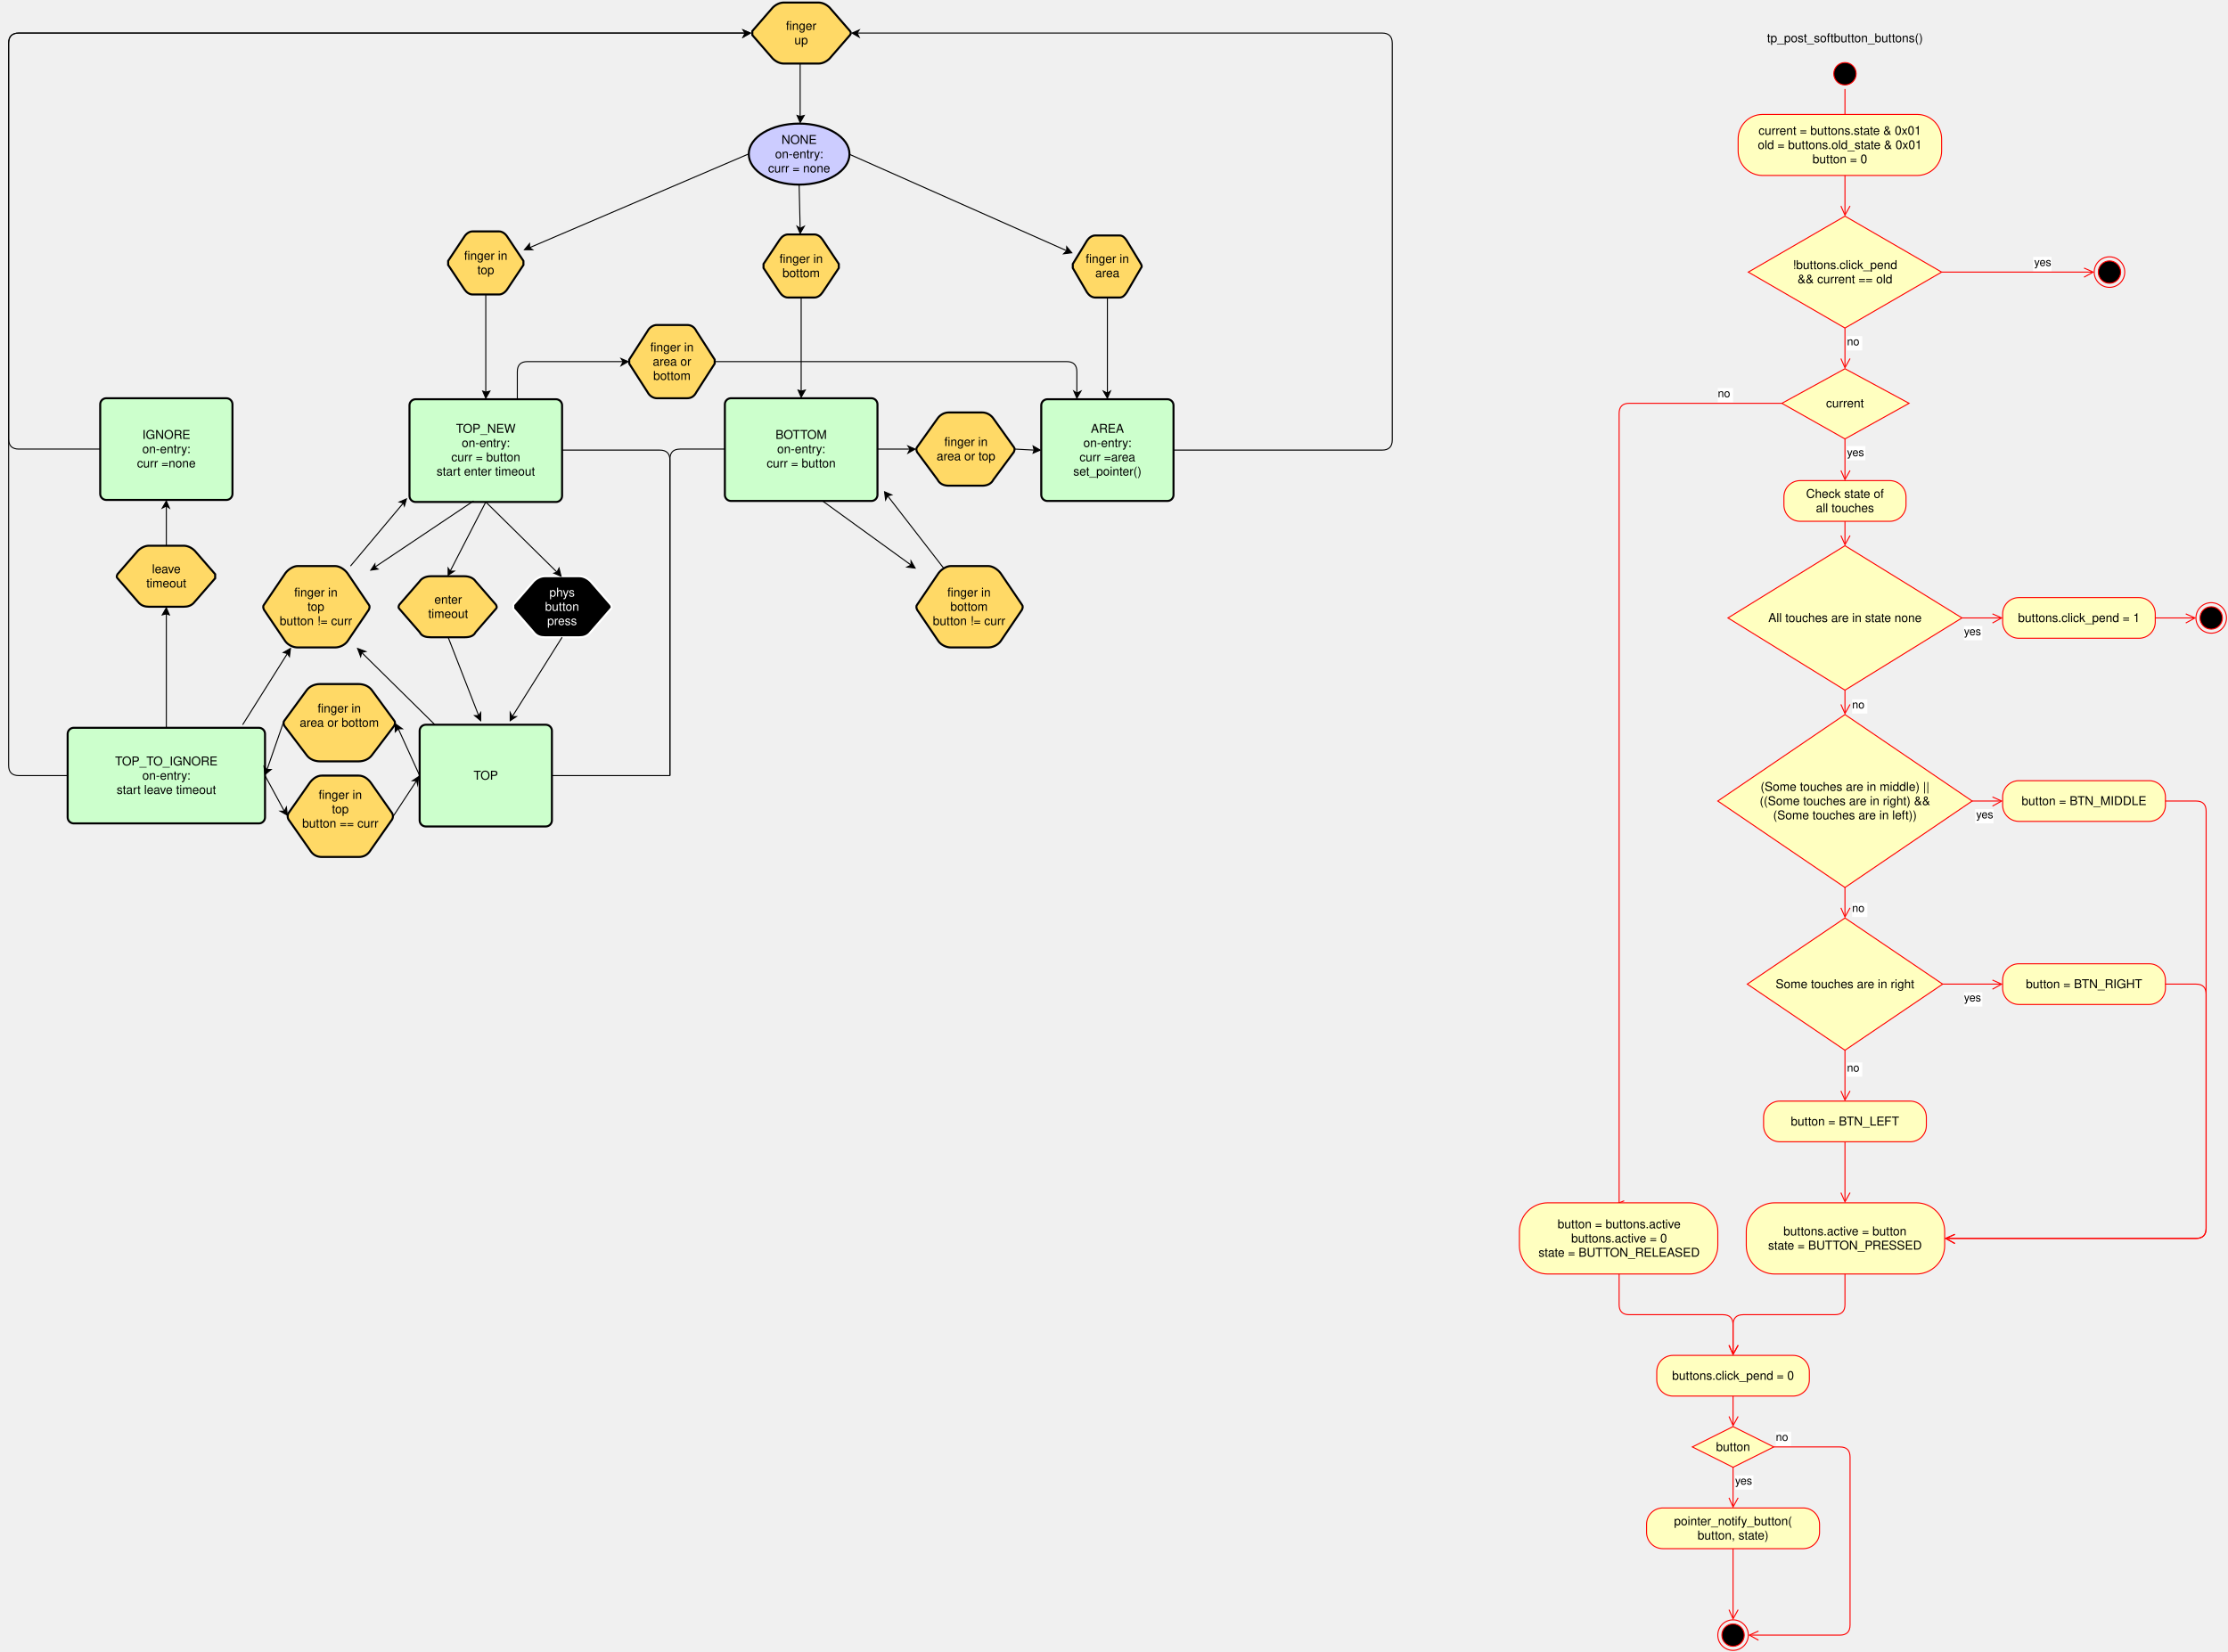
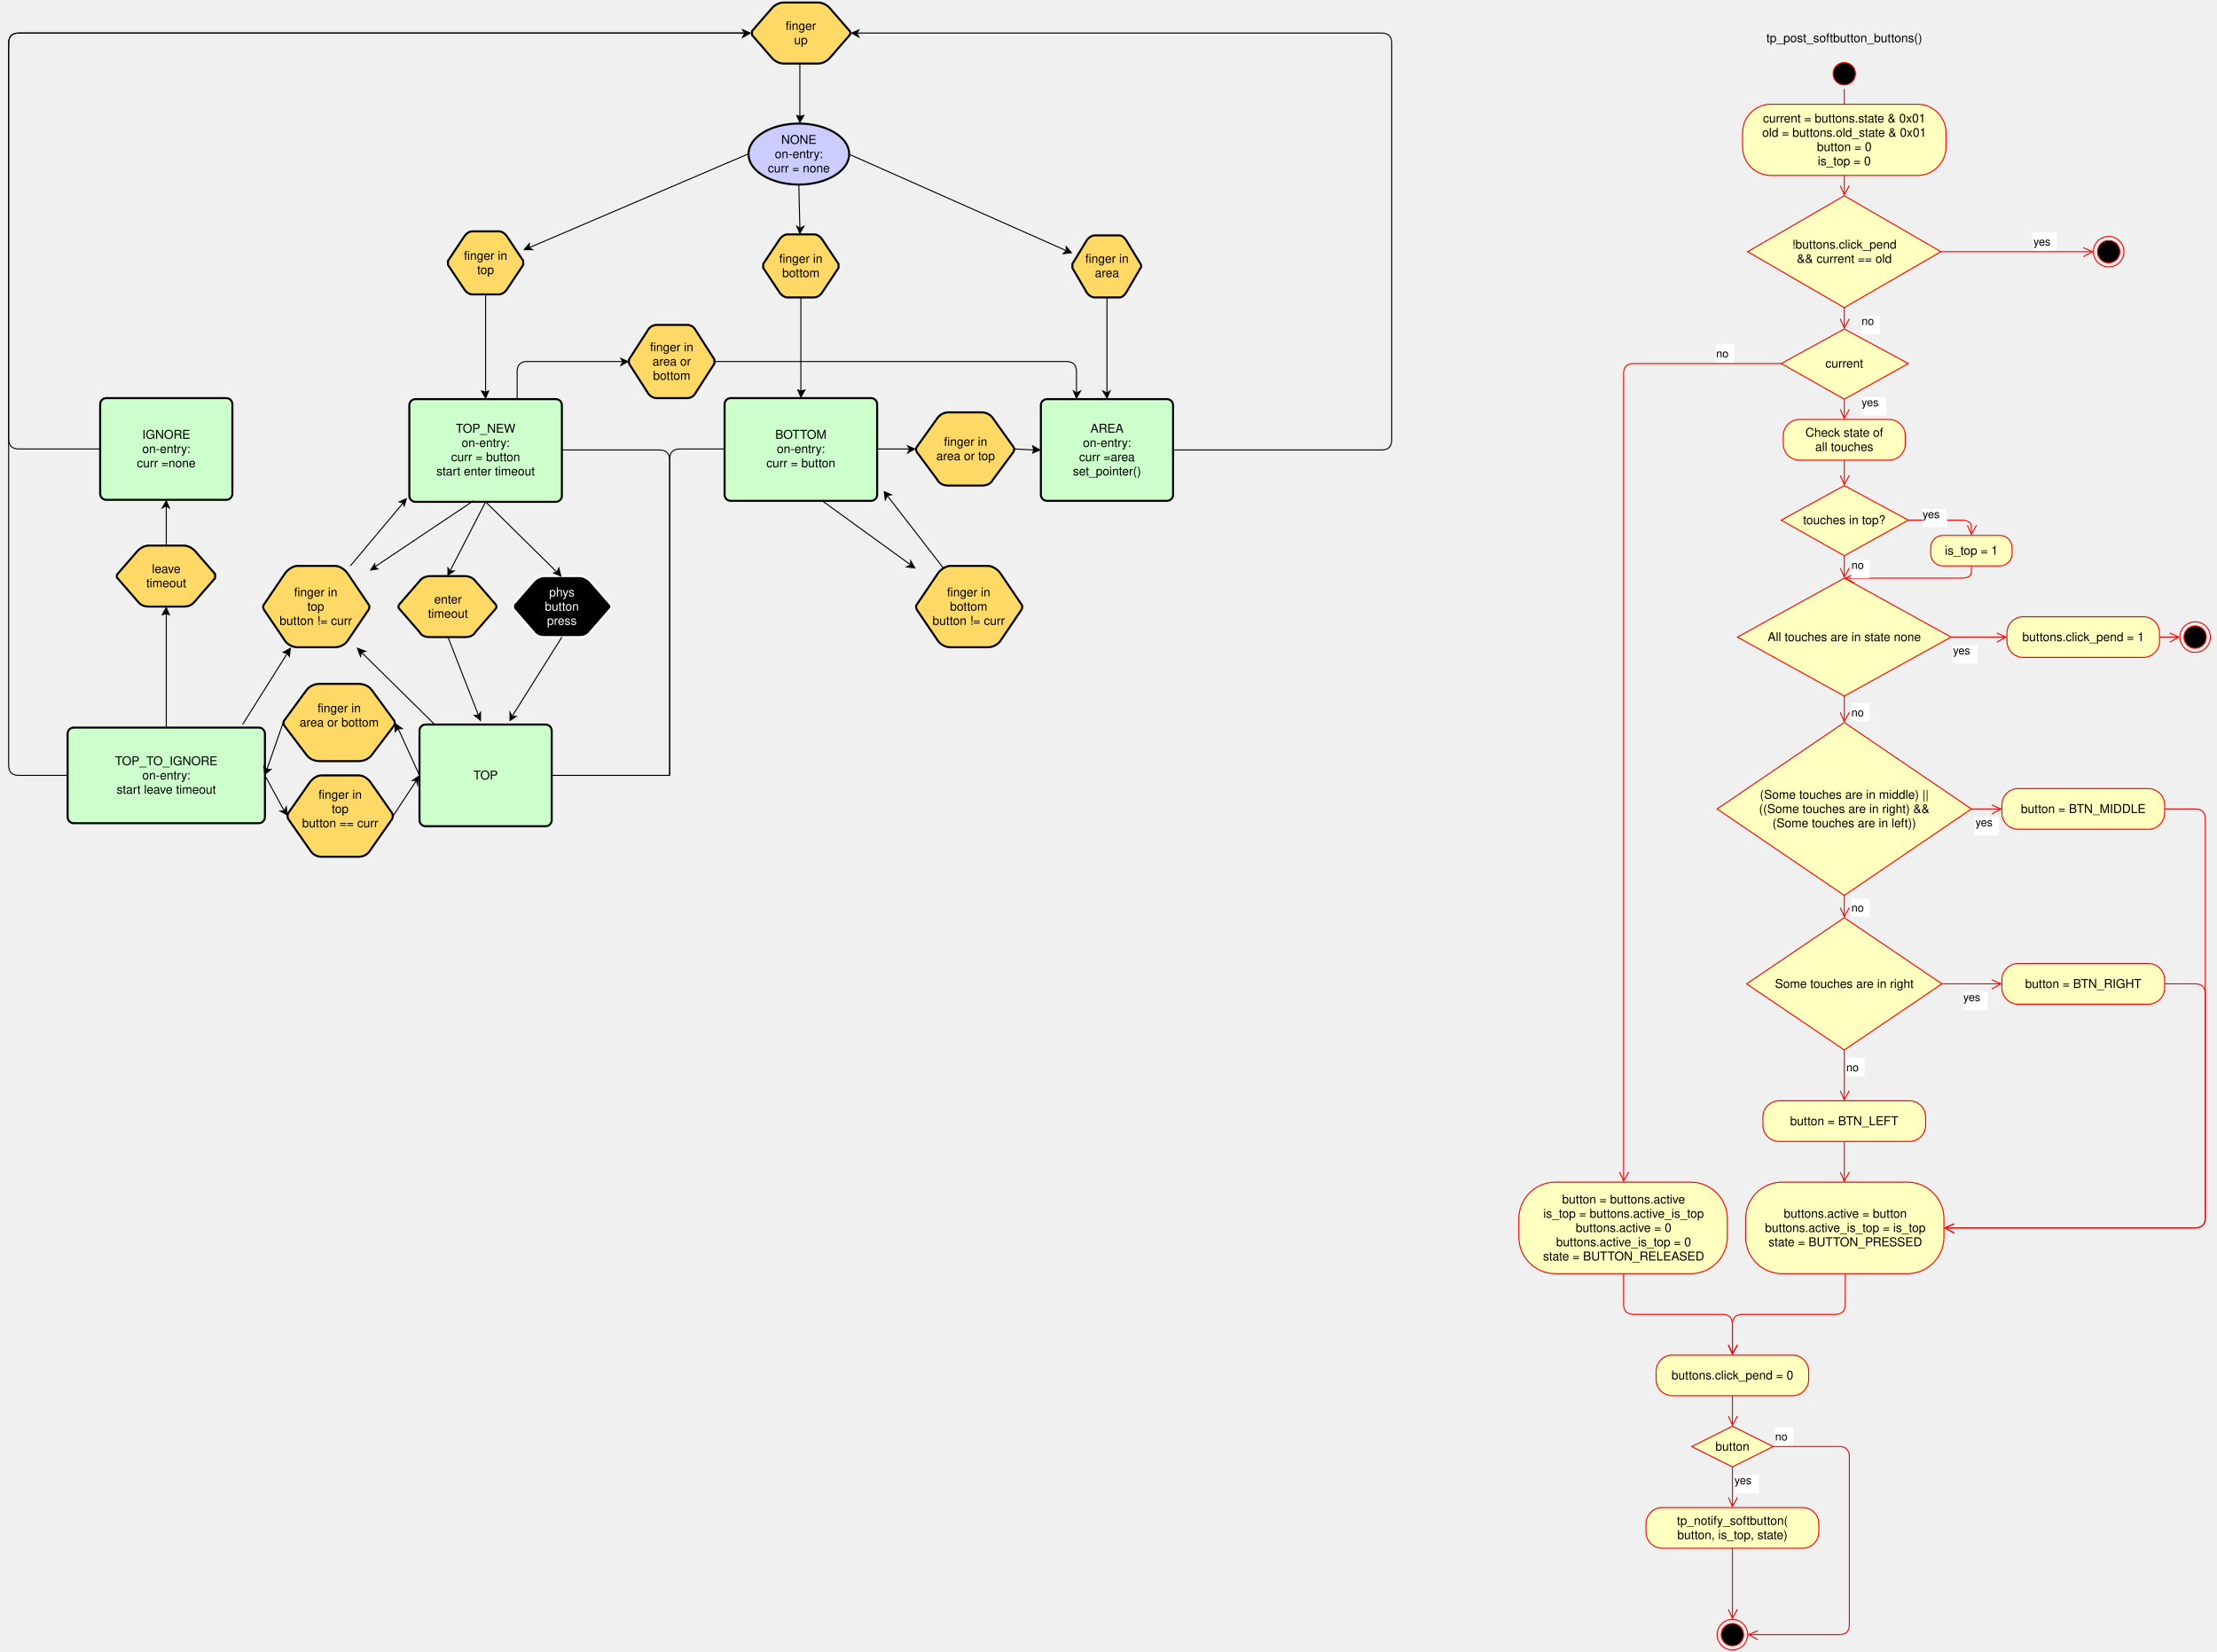
- <svg xmlns="http://www.w3.org/2000/svg" width="2190px" height="1624px" version="1.1">
+ <svg xmlns="http://www.w3.org/2000/svg" width="2180px" height="1624px" version="1.1">
  <defs />
  <g transform="translate(0.5,0.5)">
    <path d="M 862 441 L 894 441" fill="none" stroke="#000000" stroke-miterlimit="10" pointer-events="none" />
    <path d="M 899 441 L 892 445 L 894 441 L 892 438 Z" fill="#000000" stroke="#000000" stroke-miterlimit="10" pointer-events="none" />
    <ellipse cx="785" cy="151" rx="49.5" ry="30" fill="#ccccff" stroke="#000000" stroke-width="2" pointer-events="none" />
    <g fill="#000000" font-family="Helvetica" text-anchor="middle" font-size="12px">
      <text x="785" y="141">NONE</text>
      <text x="785" y="155">on-entry:</text>
      <text x="785" y="169">curr = none</text>
    </g>
    <rect x="712" y="391" width="150" height="101" rx="6" ry="6" fill="#ccffcc" stroke="#000000" stroke-width="2" pointer-events="none" />
    <g fill="#000000" font-family="Helvetica" text-anchor="middle" font-size="12px">
      <text x="787" y="431">BOTTOM</text>
      <text x="787" y="445">on-entry:</text>
      <text x="787" y="459">curr = button</text>
    </g>
    <rect x="1023" y="392" width="130" height="100" rx="6" ry="6" fill="#ccffcc" stroke="#000000" stroke-width="2" pointer-events="none" />
    <g fill="#000000" font-family="Helvetica" text-anchor="middle" font-size="12px">
      <text x="1088" y="425">AREA</text>
      <text x="1088" y="439">on-entry:</text>
      <text x="1088" y="453">curr =area</text>
      <text x="1088" y="467">set_pointer()</text>
    </g>
    <path d="M 921 411 C 923 408 927 405 932 405 L 965 405 C 970 405 974 408 976 411 L 996 439 C 997 440 997 442 996 444 L 976 471 C 974 475 970 477 965 477 L 932 477 C 927 477 923 475 921 471 L 901 444 C 900 442 900 440 901 439 L 921 411 Z" fill="#ffd966" stroke="#000000" stroke-width="2" stroke-miterlimit="10" pointer-events="none" />
    <g fill="#000000" font-family="Helvetica" text-anchor="middle" font-size="12px">
      <text x="949" y="438">finger in</text>
      <text x="949" y="452">area or top</text>
    </g>
    <path d="M 759 7 C 762 4 766 2 770 2 L 804 2 C 808 2 812 4 815 7 L 835 30 C 836 31 836 33 835 34 L 815 57 C 812 60 808 62 804 62 L 770 62 C 766 62 762 60 759 57 L 739 34 C 739 33 739 31 739 30 L 759 7 Z" fill="#ffd966" stroke="#000000" stroke-width="2" stroke-miterlimit="10" pointer-events="none" />
    <g fill="#000000" font-family="Helvetica" text-anchor="middle" font-size="12px">
      <text x="787" y="29">finger</text>
      <text x="787" y="43">up</text>
    </g>
    <path d="M 997 441 L 1016 442" fill="none" stroke="#000000" stroke-miterlimit="10" pointer-events="none" />
    <path d="M 1022 442 L 1015 445 L 1016 442 L 1015 438 Z" fill="#000000" stroke="#000000" stroke-miterlimit="10" pointer-events="none" />
    <path d="M 766 235 C 768 232 771 230 774 230 L 800 230 C 803 230 806 232 808 235 L 824 259 C 824 260 824 262 824 263 L 808 287 C 806 290 803 292 800 292 L 774 292 C 771 292 768 290 766 287 L 750 263 C 750 262 750 260 750 259 L 766 235 Z" fill="#ffd966" stroke="#000000" stroke-width="2" stroke-miterlimit="10" pointer-events="none" />
    <g fill="#000000" font-family="Helvetica" text-anchor="middle" font-size="12px">
      <text x="787" y="258">finger in</text>
      <text x="787" y="272">bottom</text>
    </g>
    <path d="M 785 181 L 786 224" fill="none" stroke="#000000" stroke-miterlimit="10" pointer-events="none" />
    <path d="M 786 229 L 783 222 L 786 224 L 790 222 Z" fill="#000000" stroke="#000000" stroke-miterlimit="10" pointer-events="none" />
    <path d="M 787 292 L 787 384" fill="none" stroke="#000000" stroke-miterlimit="10" pointer-events="none" />
    <path d="M 787 390 L 784 383 L 787 384 L 791 383 Z" fill="#000000" stroke="#000000" stroke-miterlimit="10" pointer-events="none" />
    <path d="M 1068 236 C 1070 233 1073 231 1076 231 L 1100 231 C 1103 231 1105 233 1107 236 L 1121 259 C 1122 261 1122 262 1121 263 L 1107 287 C 1105 290 1103 292 1100 292 L 1076 292 C 1073 292 1070 290 1068 287 L 1054 263 C 1054 262 1054 261 1054 259 L 1068 236 Z" fill="#ffd966" stroke="#000000" stroke-width="2" stroke-miterlimit="10" pointer-events="none" />
    <g fill="#000000" font-family="Helvetica" text-anchor="middle" font-size="12px">
      <text x="1088" y="258">finger in</text>
      <text x="1088" y="272">area</text>
    </g>
    <path d="M 1088 292 L 1088 386" fill="none" stroke="#000000" stroke-miterlimit="10" pointer-events="none" />
    <path d="M 1088 391 L 1084 384 L 1088 386 L 1091 384 Z" fill="#000000" stroke="#000000" stroke-miterlimit="10" pointer-events="none" />
    <path d="M 834 151 L 1048 246" fill="none" stroke="#000000" stroke-miterlimit="10" pointer-events="none" />
    <path d="M 1053 248 L 1045 249 L 1048 246 L 1048 242 Z" fill="#000000" stroke="#000000" stroke-miterlimit="10" pointer-events="none" />
    <path d="M 922 563 C 925 559 930 556 934 556 L 971 556 C 975 556 980 559 983 563 L 1004 594 C 1005 595 1005 597 1004 599 L 983 630 C 980 634 975 636 971 636 L 934 636 C 930 636 925 634 922 630 L 901 599 C 900 597 900 595 901 594 L 922 563 Z" fill="#ffd966" stroke="#000000" stroke-width="2" stroke-miterlimit="10" pointer-events="none" />
    <g fill="#000000" font-family="Helvetica" text-anchor="middle" font-size="12px">
      <text x="952" y="586">finger in</text>
      <text x="952" y="600">bottom</text>
      <text x="952" y="614">button != curr</text>
    </g>
    <path d="M 927 558 L 872 487" fill="none" stroke="#000000" stroke-miterlimit="10" pointer-events="none" />
    <path d="M 869 483 L 876 486 L 872 487 L 870 491 Z" fill="#000000" stroke="#000000" stroke-miterlimit="10" pointer-events="none" />
    <path d="M 808 492 L 895 555" fill="none" stroke="#000000" stroke-miterlimit="10" pointer-events="none" />
    <path d="M 899 558 L 891 557 L 895 555 L 895 551 Z" fill="#000000" stroke="#000000" stroke-miterlimit="10" pointer-events="none" />
    <path d="M 1153 442 L 1358 442 Q 1368 442 1368 432 L 1368 42 Q 1368 32 1358 32 L 842 32" fill="none" stroke="#000000" stroke-miterlimit="10" pointer-events="none" />
    <path d="M 837 32 L 844 29 L 842 32 L 844 36 Z" fill="#000000" stroke="#000000" stroke-miterlimit="10" pointer-events="none" />
    <path d="M 712 441 L 668 441 Q 658 441 658 451 L 658 762" fill="none" stroke="#000000" stroke-miterlimit="10" pointer-events="none" />
    <path d="M 786 62 L 786 81 Q 786 91 786 101 L 786 114" fill="none" stroke="#000000" stroke-miterlimit="10" pointer-events="none" />
    <path d="M 786 120 L 783 113 L 786 114 L 790 113 Z" fill="#000000" stroke="#000000" stroke-miterlimit="10" pointer-events="none" />
-     <rect x="1753" y="472" width="120" height="40" rx="16" ry="16" fill="#ffffc0" stroke="#ff0000" pointer-events="none" />
-     <g fill="#000000" font-family="Helvetica" text-anchor="middle" font-size="12px">
-       <text x="1813" y="489">Check state of</text>
-       <text x="1813" y="503">all touches</text>
-     </g>
-     <path d="M 1813 512 L 1813 518 Q 1813 524 1813 529 L 1813 534" fill="none" stroke="#ff0000" stroke-miterlimit="10" pointer-events="none" />
-     <path d="M 1809 526 L 1813 535 L 1818 526" fill="none" stroke="#ff0000" stroke-miterlimit="10" pointer-events="none" />
+     <rect x="1753" y="412" width="120" height="40" rx="16" ry="16" fill="#ffffc0" stroke="#ff0000" pointer-events="none" />
+     <g fill="#000000" font-family="Helvetica" text-anchor="middle" font-size="12px">
+       <text x="1813" y="429">Check state of</text>
+       <text x="1813" y="443">all touches</text>
+     </g>
+     <path d="M 1813 452 L 1813 458 Q 1813 465 1813 470 L 1813 475" fill="none" stroke="#ff0000" stroke-miterlimit="10" pointer-events="none" />
+     <path d="M 1809 467 L 1813 476 L 1818 467" fill="none" stroke="#ff0000" stroke-miterlimit="10" pointer-events="none" />
    <ellipse cx="1813" cy="72" rx="11" ry="11" fill="#000000" stroke="#ff0000" pointer-events="none" />
    <path d="M 1813 87 L 1813 115 Q 1813 125 1813 135 L 1813 160" fill="none" stroke="#ff0000" stroke-miterlimit="10" pointer-events="none" />
    <path d="M 1809 152 L 1813 161 L 1818 152" fill="none" stroke="#ff0000" stroke-miterlimit="10" pointer-events="none" />
    <rect x="1763" y="17" width="100" height="40" fill="none" stroke="none" pointer-events="none" />
    <g fill="#000000" font-family="Helvetica" text-anchor="middle" font-size="12px">
      <text x="1813" y="41">tp_post_softbutton_buttons()</text>
    </g>
-     <path d="M 1813 212 L 1908 267 L 1813 322 L 1718 267 Z" fill="#ffffc0" stroke="#ff0000" stroke-miterlimit="10" pointer-events="none" />
-     <g fill="#000000" font-family="Helvetica" text-anchor="middle" font-size="12px">
-       <text x="1813" y="264">!buttons.click_pend</text>
-       <text x="1813" y="278">&amp;&amp; current == old</text>
-     </g>
-     <path d="M 1908 267 L 1968 267 Q 1978 267 1988 267 L 2056 267" fill="none" stroke="#ff0000" stroke-miterlimit="10" pointer-events="none" />
-     <path d="M 2048 272 L 2057 267 L 2048 263" fill="none" stroke="#ff0000" stroke-miterlimit="10" pointer-events="none" />
-     <g fill="#000000" font-family="Helvetica" font-size="11px">
-       <rect fill="#ffffff" stroke="none" x="1998" y="252" width="18" height="14" stroke-width="0" />
-       <text x="1999" y="261">yes</text>
-     </g>
-     <path d="M 1813 322 L 1813 332 Q 1813 342 1813 351 L 1813 360" fill="none" stroke="#ff0000" stroke-miterlimit="10" pointer-events="none" />
-     <path d="M 1809 352 L 1813 361 L 1818 352" fill="none" stroke="#ff0000" stroke-miterlimit="10" pointer-events="none" />
-     <g fill="#000000" font-family="Helvetica" font-size="11px">
-       <rect fill="#ffffff" stroke="none" x="1815" y="330" width="15" height="14" stroke-width="0" />
-       <text x="1815" y="339">no</text>
-     </g>
-     <ellipse cx="2073" cy="267" rx="11" ry="11" fill="#000000" stroke="#ff0000" pointer-events="none" />
-     <ellipse cx="2073" cy="267" rx="15" ry="15" fill="transparent" stroke="#ff0000" pointer-events="none" />
-     <rect x="1708" y="112" width="200" height="60" rx="24" ry="24" fill="#ffffc0" stroke="#ff0000" pointer-events="none" />
-     <g fill="#000000" font-family="Helvetica" text-anchor="middle" font-size="12px">
-       <text x="1808" y="132">current = buttons.state &amp; 0x01</text>
-       <text x="1808" y="146">old = buttons.old_state &amp; 0x01</text>
-       <text x="1808" y="160">button = 0</text>
-     </g>
-     <path d="M 1813 172 L 1813 182 Q 1813 192 1813 201 L 1813 210" fill="none" stroke="#ff0000" stroke-miterlimit="10" pointer-events="none" />
-     <path d="M 1809 202 L 1813 211 L 1818 202" fill="none" stroke="#ff0000" stroke-miterlimit="10" pointer-events="none" />
-     <path d="M 1813 536 L 1928 607 L 1813 678 L 1698 607 Z" fill="#ffffc0" stroke="#ff0000" stroke-miterlimit="10" pointer-events="none" />
-     <g fill="#000000" font-family="Helvetica" text-anchor="middle" font-size="12px">
-       <text x="1813" y="611">All touches are in state none</text>
-     </g>
-     <path d="M 1813 678 L 1813 684 Q 1813 690 1813 695 L 1813 700" fill="none" stroke="#ff0000" stroke-miterlimit="10" pointer-events="none" />
-     <path d="M 1809 692 L 1813 701 L 1818 692" fill="none" stroke="#ff0000" stroke-miterlimit="10" pointer-events="none" />
-     <g fill="#000000" font-family="Helvetica" font-size="11px">
-       <rect fill="#ffffff" stroke="none" x="1820" y="687" width="15" height="14" stroke-width="0" />
-       <text x="1820" y="696">no</text>
-     </g>
-     <path d="M 1928 607 L 1938 607 Q 1948 607 1957 607 L 1966 607" fill="none" stroke="#ff0000" stroke-miterlimit="10" pointer-events="none" />
-     <path d="M 1958 612 L 1967 607 L 1958 603" fill="none" stroke="#ff0000" stroke-miterlimit="10" pointer-events="none" />
-     <g fill="#000000" font-family="Helvetica" font-size="11px">
-       <rect fill="#ffffff" stroke="none" x="1930" y="615" width="18" height="14" stroke-width="0" />
-       <text x="1930" y="624">yes</text>
-     </g>
-     <rect x="1968" y="587" width="150" height="40" rx="16" ry="16" fill="#ffffc0" stroke="#ff0000" pointer-events="none" />
-     <g fill="#000000" font-family="Helvetica" text-anchor="middle" font-size="12px">
-       <text x="2043" y="611">buttons.click_pend = 1</text>
-     </g>
-     <path d="M 2118 607 L 2128 607 Q 2138 607 2147 607 L 2156 607" fill="none" stroke="#ff0000" stroke-miterlimit="10" pointer-events="none" />
-     <path d="M 2148 612 L 2157 607 L 2148 603" fill="none" stroke="#ff0000" stroke-miterlimit="10" pointer-events="none" />
-     <path d="M 1813 702 L 1938 787 L 1813 872 L 1688 787 Z" fill="#ffffc0" stroke="#ff0000" stroke-miterlimit="10" pointer-events="none" />
-     <g fill="#000000" font-family="Helvetica" text-anchor="middle" font-size="12px">
-       <text x="1813" y="777">(Some touches are in middle) ||</text>
-       <text x="1813" y="791">((Some touches are in right) &amp;&amp;</text>
-       <text x="1813" y="805">(Some touches are in left))</text>
-     </g>
-     <path d="M 1938 787 L 1943 787 Q 1948 787 1957 787 L 1966 787" fill="none" stroke="#ff0000" stroke-miterlimit="10" pointer-events="none" />
-     <path d="M 1958 792 L 1967 787 L 1958 783" fill="none" stroke="#ff0000" stroke-miterlimit="10" pointer-events="none" />
-     <g fill="#000000" font-family="Helvetica" font-size="11px">
-       <rect fill="#ffffff" stroke="none" x="1941" y="795" width="18" height="14" stroke-width="0" />
-       <text x="1942" y="804">yes</text>
-     </g>
-     <rect x="1968" y="767" width="160" height="40" rx="16" ry="16" fill="#ffffc0" stroke="#ff0000" pointer-events="none" />
-     <g fill="#000000" font-family="Helvetica" text-anchor="middle" font-size="12px">
-       <text x="2048" y="791">button = BTN_MIDDLE</text>
-     </g>
-     <path d="M 2128 787 L 2158 787 Q 2168 787 2168 797 L 2168 1207 Q 2168 1217 2158 1217 L 1913 1217" fill="none" stroke="#ff0000" stroke-miterlimit="10" pointer-events="none" />
-     <path d="M 1921 1213 L 1912 1217 L 1921 1222" fill="none" stroke="#ff0000" stroke-miterlimit="10" pointer-events="none" />
-     <path d="M 1813 362 L 1876 396 L 1813 431 L 1751 396 Z" fill="#ffffc0" stroke="#ff0000" stroke-miterlimit="10" pointer-events="none" />
-     <g fill="#000000" font-family="Helvetica" text-anchor="middle" font-size="12px">
-       <text x="1813" y="400">current</text>
-     </g>
-     <path d="M 1751 396 L 1601 396 Q 1591 396 1591 406 L 1591 1172 Q 1591 1182 1591 1182 L 1592 1182" fill="none" stroke="#ff0000" stroke-miterlimit="10" pointer-events="none" />
-     <path d="M 1596 1180 L 1591 1182 L 1596 1184" fill="none" stroke="#ff0000" stroke-miterlimit="10" pointer-events="none" />
-     <g fill="#000000" font-family="Helvetica" font-size="11px">
-       <rect fill="#ffffff" stroke="none" x="1688" y="381" width="15" height="14" stroke-width="0" />
-       <text x="1688" y="390">no</text>
-     </g>
-     <path d="M 1813 431 L 1813 441 Q 1813 451 1813 461 L 1813 470" fill="none" stroke="#ff0000" stroke-miterlimit="10" pointer-events="none" />
-     <path d="M 1809 462 L 1813 471 L 1818 462" fill="none" stroke="#ff0000" stroke-miterlimit="10" pointer-events="none" />
-     <g fill="#000000" font-family="Helvetica" font-size="11px">
-       <rect fill="#ffffff" stroke="none" x="1815" y="438" width="18" height="14" stroke-width="0" />
-       <text x="1815" y="448">yes</text>
+     <path d="M 1813 192 L 1908 247 L 1813 302 L 1718 247 Z" fill="#ffffc0" stroke="#ff0000" stroke-miterlimit="10" pointer-events="none" />
+     <g fill="#000000" font-family="Helvetica" text-anchor="middle" font-size="12px">
+       <text x="1813" y="244">!buttons.click_pend</text>
+       <text x="1813" y="258">&amp;&amp; current == old</text>
+     </g>
+     <path d="M 1908 247 L 1968 247 Q 1978 247 1988 247 L 2056 247" fill="none" stroke="#ff0000" stroke-miterlimit="10" pointer-events="none" />
+     <path d="M 2048 252 L 2057 247 L 2048 243" fill="none" stroke="#ff0000" stroke-miterlimit="10" pointer-events="none" />
+     <g fill="#000000" font-family="Helvetica" font-size="11px">
+       <rect fill="#ffffff" stroke="none" x="1998" y="228" width="24" height="18" stroke-width="0" />
+       <text x="1999" y="241">yes</text>
+     </g>
+     <path d="M 1813 302 L 1813 307 Q 1813 313 1813 317 L 1813 321" fill="none" stroke="#ff0000" stroke-miterlimit="10" pointer-events="none" />
+     <path d="M 1809 313 L 1813 322 L 1818 313" fill="none" stroke="#ff0000" stroke-miterlimit="10" pointer-events="none" />
+     <g fill="#000000" font-family="Helvetica" font-size="11px">
+       <rect fill="#ffffff" stroke="none" x="1830" y="310" width="18" height="18" stroke-width="0" />
+       <text x="1830" y="319">no</text>
+     </g>
+     <ellipse cx="2073" cy="247" rx="11" ry="11" fill="#000000" stroke="#ff0000" pointer-events="none" />
+     <ellipse cx="2073" cy="247" rx="15" ry="15" fill="transparent" stroke="#ff0000" pointer-events="none" />
+     <rect x="1713" y="102" width="200" height="70" rx="28" ry="28" fill="#ffffc0" stroke="#ff0000" pointer-events="none" />
+     <g fill="#000000" font-family="Helvetica" text-anchor="middle" font-size="12px">
+       <text x="1813" y="120">current = buttons.state &amp; 0x01</text>
+       <text x="1813" y="134">old = buttons.old_state &amp; 0x01</text>
+       <text x="1813" y="148">button = 0</text>
+       <text x="1813" y="162">is_top = 0</text>
+     </g>
+     <path d="M 1813 172 L 1813 177 Q 1813 182 1813 186 L 1813 190" fill="none" stroke="#ff0000" stroke-miterlimit="10" pointer-events="none" />
+     <path d="M 1809 182 L 1813 191 L 1818 182" fill="none" stroke="#ff0000" stroke-miterlimit="10" pointer-events="none" />
+     <path d="M 1813 568 L 1918 626 L 1813 684 L 1708 626 Z" fill="#ffffc0" stroke="#ff0000" stroke-miterlimit="10" pointer-events="none" />
+     <g fill="#000000" font-family="Helvetica" text-anchor="middle" font-size="12px">
+       <text x="1813" y="630">All touches are in state none</text>
+     </g>
+     <path d="M 1813 684 L 1813 691 Q 1813 697 1813 702 L 1813 708" fill="none" stroke="#ff0000" stroke-miterlimit="10" pointer-events="none" />
+     <path d="M 1809 700 L 1813 709 L 1818 700" fill="none" stroke="#ff0000" stroke-miterlimit="10" pointer-events="none" />
+     <g fill="#000000" font-family="Helvetica" font-size="11px">
+       <rect fill="#ffffff" stroke="none" x="1820" y="691" width="18" height="18" stroke-width="0" />
+       <text x="1820" y="704">no</text>
+     </g>
+     <path d="M 1918 626 L 1936 626 Q 1946 626 1955 626 L 1971 626" fill="none" stroke="#ff0000" stroke-miterlimit="10" pointer-events="none" />
+     <path d="M 1963 631 L 1972 626 L 1963 622" fill="none" stroke="#ff0000" stroke-miterlimit="10" pointer-events="none" />
+     <g fill="#000000" font-family="Helvetica" font-size="11px">
+       <rect fill="#ffffff" stroke="none" x="1920" y="634" width="24" height="18" stroke-width="0" />
+       <text x="1920" y="643">yes</text>
+     </g>
+     <rect x="1973" y="606" width="150" height="40" rx="16" ry="16" fill="#ffffc0" stroke="#ff0000" pointer-events="none" />
+     <g fill="#000000" font-family="Helvetica" text-anchor="middle" font-size="12px">
+       <text x="2048" y="630">buttons.click_pend = 1</text>
+     </g>
+     <path d="M 2123 626 L 2128 626 Q 2133 626 2137 626 L 2141 626" fill="none" stroke="#ff0000" stroke-miterlimit="10" pointer-events="none" />
+     <path d="M 2133 631 L 2142 626 L 2133 622" fill="none" stroke="#ff0000" stroke-miterlimit="10" pointer-events="none" />
+     <path d="M 1813 710 L 1938 795 L 1813 880 L 1688 795 Z" fill="#ffffc0" stroke="#ff0000" stroke-miterlimit="10" pointer-events="none" />
+     <g fill="#000000" font-family="Helvetica" text-anchor="middle" font-size="12px">
+       <text x="1813" y="785">(Some touches are in middle) ||</text>
+       <text x="1813" y="799">((Some touches are in right) &amp;&amp;</text>
+       <text x="1813" y="813">(Some touches are in left))</text>
+     </g>
+     <path d="M 1938 795 L 1943 795 Q 1948 795 1957 795 L 1966 795" fill="none" stroke="#ff0000" stroke-miterlimit="10" pointer-events="none" />
+     <path d="M 1958 800 L 1967 795 L 1958 791" fill="none" stroke="#ff0000" stroke-miterlimit="10" pointer-events="none" />
+     <g fill="#000000" font-family="Helvetica" font-size="11px">
+       <rect fill="#ffffff" stroke="none" x="1941" y="803" width="24" height="18" stroke-width="0" />
+       <text x="1942" y="812">yes</text>
+     </g>
+     <rect x="1968" y="775" width="160" height="40" rx="16" ry="16" fill="#ffffc0" stroke="#ff0000" pointer-events="none" />
+     <g fill="#000000" font-family="Helvetica" text-anchor="middle" font-size="12px">
+       <text x="2048" y="799">button = BTN_MIDDLE</text>
+     </g>
+     <path d="M 2128 795 L 2158 795 Q 2168 795 2168 805 L 2168 1197 Q 2168 1207 2158 1207 L 1913 1207" fill="none" stroke="#ff0000" stroke-miterlimit="10" pointer-events="none" />
+     <path d="M 1921 1203 L 1912 1207 L 1921 1212" fill="none" stroke="#ff0000" stroke-miterlimit="10" pointer-events="none" />
+     <path d="M 1813 323 L 1876 357 L 1813 392 L 1751 357 Z" fill="#ffffc0" stroke="#ff0000" stroke-miterlimit="10" pointer-events="none" />
+     <g fill="#000000" font-family="Helvetica" text-anchor="middle" font-size="12px">
+       <text x="1813" y="361">current</text>
+     </g>
+     <path d="M 1751 357 L 1606 357 Q 1596 357 1596 367 L 1596 1160" fill="none" stroke="#ff0000" stroke-miterlimit="10" pointer-events="none" />
+     <path d="M 1592 1152 L 1596 1161 L 1601 1152" fill="none" stroke="#ff0000" stroke-miterlimit="10" pointer-events="none" />
+     <g fill="#000000" font-family="Helvetica" font-size="11px">
+       <rect fill="#ffffff" stroke="none" x="1687" y="338" width="18" height="18" stroke-width="0" />
+       <text x="1687" y="351">no</text>
+     </g>
+     <path d="M 1813 392 L 1813 397 Q 1813 402 1813 406 L 1813 410" fill="none" stroke="#ff0000" stroke-miterlimit="10" pointer-events="none" />
+     <path d="M 1809 402 L 1813 411 L 1818 402" fill="none" stroke="#ff0000" stroke-miterlimit="10" pointer-events="none" />
+     <g fill="#000000" font-family="Helvetica" font-size="11px">
+       <rect fill="#ffffff" stroke="none" x="1830" y="390" width="24" height="18" stroke-width="0" />
+       <text x="1830" y="399">yes</text>
    </g>
    <path d="M 1813 902 L 1909 967 L 1813 1032 L 1717 967 Z" fill="#ffffc0" stroke="#ff0000" stroke-miterlimit="10" pointer-events="none" />
    <g fill="#000000" font-family="Helvetica" text-anchor="middle" font-size="12px">
      <text x="1813" y="971">Some touches are in right</text>
    </g>
    <path d="M 1909 967 L 1928 967 Q 1938 967 1948 967 L 1966 967" fill="none" stroke="#ff0000" stroke-miterlimit="10" pointer-events="none" />
    <path d="M 1958 972 L 1967 967 L 1958 963" fill="none" stroke="#ff0000" stroke-miterlimit="10" pointer-events="none" />
    <g fill="#000000" font-family="Helvetica" font-size="11px">
-       <rect fill="#ffffff" stroke="none" x="1930" y="975" width="18" height="14" stroke-width="0" />
+       <rect fill="#ffffff" stroke="none" x="1930" y="975" width="24" height="18" stroke-width="0" />
      <text x="1930" y="984">yes</text>
    </g>
-     <path d="M 1813 872 L 1813 880 Q 1813 887 1813 893 L 1813 900" fill="none" stroke="#ff0000" stroke-miterlimit="10" pointer-events="none" />
+     <path d="M 1813 880 L 1813 886 Q 1813 891 1813 895 L 1813 900" fill="none" stroke="#ff0000" stroke-miterlimit="10" pointer-events="none" />
    <path d="M 1809 892 L 1813 901 L 1818 892" fill="none" stroke="#ff0000" stroke-miterlimit="10" pointer-events="none" />
    <g fill="#000000" font-family="Helvetica" font-size="11px">
-       <rect fill="#ffffff" stroke="none" x="1820" y="887" width="15" height="14" stroke-width="0" />
+       <rect fill="#ffffff" stroke="none" x="1820" y="883" width="18" height="18" stroke-width="0" />
      <text x="1820" y="896">no</text>
    </g>
    <rect x="1968" y="947" width="160" height="40" rx="16" ry="16" fill="#ffffc0" stroke="#ff0000" pointer-events="none" />
    <g fill="#000000" font-family="Helvetica" text-anchor="middle" font-size="12px">
      <text x="2048" y="971">button = BTN_RIGHT</text>
    </g>
    <rect x="1733" y="1082" width="160" height="40" rx="16" ry="16" fill="#ffffc0" stroke="#ff0000" pointer-events="none" />
    <g fill="#000000" font-family="Helvetica" text-anchor="middle" font-size="12px">
      <text x="1813" y="1106">button = BTN_LEFT</text>
    </g>
    <path d="M 1813 1032 L 1813 1047 Q 1813 1057 1813 1067 L 1813 1080" fill="none" stroke="#ff0000" stroke-miterlimit="10" pointer-events="none" />
    <path d="M 1809 1072 L 1813 1081 L 1818 1072" fill="none" stroke="#ff0000" stroke-miterlimit="10" pointer-events="none" />
    <g fill="#000000" font-family="Helvetica" font-size="11px">
-       <rect fill="#ffffff" stroke="none" x="1815" y="1044" width="15" height="14" stroke-width="0" />
+       <rect fill="#ffffff" stroke="none" x="1815" y="1040" width="18" height="18" stroke-width="0" />
      <text x="1815" y="1053">no</text>
    </g>
-     <rect x="1716" y="1182" width="195" height="70" rx="28" ry="28" fill="#ffffc0" stroke="#ff0000" pointer-events="none" />
-     <g fill="#000000" font-family="Helvetica" text-anchor="middle" font-size="12px">
-       <text x="1813" y="1214">buttons.active = button</text>
-       <text x="1813" y="1228">state = BUTTON_PRESSED</text>
-     </g>
-     <path d="M 1813 1252 L 1813 1282 Q 1813 1292 1803 1292 L 1713 1292 Q 1703 1292 1703 1302 L 1703 1330" fill="none" stroke="#ff0000" stroke-miterlimit="10" pointer-events="none" />
+     <rect x="1716" y="1162" width="195" height="90" rx="36" ry="36" fill="#ffffc0" stroke="#ff0000" pointer-events="none" />
+     <g fill="#000000" font-family="Helvetica" text-anchor="middle" font-size="12px">
+       <text x="1814" y="1197">buttons.active = button</text>
+       <text x="1814" y="1211">buttons.active_is_top = is_top</text>
+       <text x="1814" y="1225">state = BUTTON_PRESSED</text>
+     </g>
+     <path d="M 1814 1252 L 1814 1282 Q 1814 1292 1804 1292 L 1713 1292 Q 1703 1292 1703 1302 L 1703 1330" fill="none" stroke="#ff0000" stroke-miterlimit="10" pointer-events="none" />
    <path d="M 1699 1322 L 1703 1331 L 1708 1322" fill="none" stroke="#ff0000" stroke-miterlimit="10" pointer-events="none" />
-     <path d="M 1813 1122 L 1813 1142 Q 1813 1152 1813 1162 L 1813 1180" fill="none" stroke="#ff0000" stroke-miterlimit="10" pointer-events="none" />
-     <path d="M 1809 1172 L 1813 1181 L 1818 1172" fill="none" stroke="#ff0000" stroke-miterlimit="10" pointer-events="none" />
-     <path d="M 2128 967 L 2158 967 Q 2168 967 2168 977 L 2168 1207 Q 2168 1217 2158 1217 L 1913 1217" fill="none" stroke="#ff0000" stroke-miterlimit="10" pointer-events="none" />
-     <path d="M 1921 1213 L 1912 1217 L 1921 1222" fill="none" stroke="#ff0000" stroke-miterlimit="10" pointer-events="none" />
-     <rect x="1493" y="1182" width="195" height="70" rx="28" ry="28" fill="#ffffc0" stroke="#ff0000" pointer-events="none" />
-     <g fill="#000000" font-family="Helvetica" text-anchor="middle" font-size="12px">
-       <text x="1591" y="1207">button = buttons.active</text>
-       <text x="1591" y="1221">buttons.active = 0</text>
-       <text x="1591" y="1235">state = BUTTON_RELEASED</text>
+     <path d="M 1813 1122 L 1813 1122 Q 1813 1122 1813 1132 L 1813 1152 Q 1813 1162 1813 1161 L 1813 1160" fill="none" stroke="#ff0000" stroke-miterlimit="10" pointer-events="none" />
+     <path d="M 1809 1152 L 1813 1161 L 1818 1152" fill="none" stroke="#ff0000" stroke-miterlimit="10" pointer-events="none" />
+     <path d="M 2128 967 L 2158 967 Q 2168 967 2168 977 L 2168 1197 Q 2168 1207 2158 1207 L 1913 1207" fill="none" stroke="#ff0000" stroke-miterlimit="10" pointer-events="none" />
+     <path d="M 1921 1203 L 1912 1207 L 1921 1212" fill="none" stroke="#ff0000" stroke-miterlimit="10" pointer-events="none" />
+     <rect x="1493" y="1162" width="205" height="90" rx="36" ry="36" fill="#ffffc0" stroke="#ff0000" pointer-events="none" />
+     <g fill="#000000" font-family="Helvetica" text-anchor="middle" font-size="12px">
+       <text x="1596" y="1183">button = buttons.active</text>
+       <text x="1596" y="1197">is_top = buttons.active_is_top</text>
+       <text x="1596" y="1211">buttons.active = 0</text>
+       <text x="1596" y="1225">buttons.active_is_top = 0</text>
+       <text x="1596" y="1239">state = BUTTON_RELEASED</text>
    </g>
    <rect x="1628" y="1332" width="150" height="40" rx="16" ry="16" fill="#ffffc0" stroke="#ff0000" pointer-events="none" />
    <g fill="#000000" font-family="Helvetica" text-anchor="middle" font-size="12px">
      <text x="1703" y="1356">buttons.click_pend = 0</text>
    </g>
    <path d="M 1703 1372 L 1703 1380 Q 1703 1387 1703 1393 L 1703 1400" fill="none" stroke="#ff0000" stroke-miterlimit="10" pointer-events="none" />
    <path d="M 1699 1392 L 1703 1401 L 1708 1392" fill="none" stroke="#ff0000" stroke-miterlimit="10" pointer-events="none" />
-     <path d="M 1591 1252 L 1591 1282 Q 1591 1292 1601 1292 L 1693 1292 Q 1703 1292 1703 1302 L 1703 1330" fill="none" stroke="#ff0000" stroke-miterlimit="10" pointer-events="none" />
+     <path d="M 1596 1252 L 1596 1282 Q 1596 1292 1606 1292 L 1693 1292 Q 1703 1292 1703 1302 L 1703 1330" fill="none" stroke="#ff0000" stroke-miterlimit="10" pointer-events="none" />
    <path d="M 1699 1322 L 1703 1331 L 1708 1322" fill="none" stroke="#ff0000" stroke-miterlimit="10" pointer-events="none" />
    <path d="M 1703 1402 L 1743 1422 L 1703 1442 L 1663 1422 Z" fill="#ffffc0" stroke="#ff0000" stroke-miterlimit="10" pointer-events="none" />
    <g fill="#000000" font-family="Helvetica" text-anchor="middle" font-size="12px">
      <text x="1703" y="1426">button</text>
    </g>
    <path d="M 1743 1422 L 1808 1422 Q 1818 1422 1818 1432 L 1818 1597 Q 1818 1607 1808 1607 L 1720 1607" fill="none" stroke="#ff0000" stroke-miterlimit="10" pointer-events="none" />
    <path d="M 1728 1603 L 1719 1607 L 1728 1612" fill="none" stroke="#ff0000" stroke-miterlimit="10" pointer-events="none" />
    <g fill="#000000" font-family="Helvetica" font-size="11px">
-       <rect fill="#ffffff" stroke="none" x="1745" y="1407" width="15" height="14" stroke-width="0" />
+       <rect fill="#ffffff" stroke="none" x="1745" y="1403" width="18" height="18" stroke-width="0" />
      <text x="1745" y="1416">no</text>
    </g>
    <path d="M 1703 1442 L 1703 1452 Q 1703 1462 1703 1471 L 1703 1480" fill="none" stroke="#ff0000" stroke-miterlimit="10" pointer-events="none" />
    <path d="M 1699 1472 L 1703 1481 L 1708 1472" fill="none" stroke="#ff0000" stroke-miterlimit="10" pointer-events="none" />
    <g fill="#000000" font-family="Helvetica" font-size="11px">
-       <rect fill="#ffffff" stroke="none" x="1705" y="1450" width="18" height="14" stroke-width="0" />
+       <rect fill="#ffffff" stroke="none" x="1705" y="1450" width="24" height="18" stroke-width="0" />
      <text x="1705" y="1459">yes</text>
    </g>
    <rect x="1618" y="1482" width="170" height="40" rx="16" ry="16" fill="#ffffc0" stroke="#ff0000" pointer-events="none" />
    <g fill="#000000" font-family="Helvetica" text-anchor="middle" font-size="12px">
-       <text x="1703" y="1499">pointer_notify_button(</text>
-       <text x="1703" y="1513">button, state)</text>
+       <text x="1703" y="1499">tp_notify_softbutton(</text>
+       <text x="1703" y="1513">button, is_top, state)</text>
    </g>
    <path d="M 1703 1522 L 1703 1542 Q 1703 1552 1703 1562 L 1703 1590" fill="none" stroke="#ff0000" stroke-miterlimit="10" pointer-events="none" />
    <path d="M 1699 1582 L 1703 1591 L 1708 1582" fill="none" stroke="#ff0000" stroke-miterlimit="10" pointer-events="none" />
    <ellipse cx="1703" cy="1607" rx="11" ry="11" fill="#000000" stroke="#ff0000" pointer-events="none" />
    <ellipse cx="1703" cy="1607" rx="15" ry="15" fill="transparent" stroke="#ff0000" pointer-events="none" />
-     <ellipse cx="2173" cy="607" rx="11" ry="11" fill="#000000" stroke="#ff0000" pointer-events="none" />
-     <ellipse cx="2173" cy="607" rx="15" ry="15" fill="transparent" stroke="#ff0000" pointer-events="none" />
+     <ellipse cx="2158" cy="626" rx="11" ry="11" fill="#000000" stroke="#ff0000" pointer-events="none" />
+     <ellipse cx="2158" cy="626" rx="15" ry="15" fill="transparent" stroke="#ff0000" pointer-events="none" />
    <path d="M 456 232 C 458 229 461 227 464 227 L 490 227 C 493 227 496 229 498 232 L 514 256 C 514 257 514 259 514 260 L 498 284 C 496 287 493 289 490 289 L 464 289 C 461 289 458 287 456 284 L 440 260 C 440 259 440 257 440 256 L 456 232 Z" fill="#ffd966" stroke="#000000" stroke-width="2" stroke-miterlimit="10" pointer-events="none" />
    <g fill="#000000" font-family="Helvetica" text-anchor="middle" font-size="12px">
      <text x="477" y="255">finger in</text>
      <text x="477" y="269">top</text>
    </g>
    <path d="M 735 151 L 520 243" fill="none" stroke="#000000" stroke-miterlimit="10" pointer-events="none" />
    <path d="M 515 245 L 520 239 L 520 243 L 523 245 Z" fill="#000000" stroke="#000000" stroke-miterlimit="10" pointer-events="none" />
    <rect x="402" y="392" width="150" height="101" rx="6" ry="6" fill="#ccffcc" stroke="#000000" stroke-width="2" pointer-events="none" />
    <g fill="#000000" font-family="Helvetica" text-anchor="middle" font-size="12px">
      <text x="477" y="425">TOP_NEW</text>
      <text x="477" y="439">on-entry:</text>
      <text x="477" y="453">curr = button</text>
      <text x="477" y="467">start enter timeout</text>
    </g>
-     <path d="M 477 289 L 477 385" fill="none" stroke="#000000" stroke-miterlimit="10" pointer-events="none" />
-     <path d="M 477 391 L 474 384 L 477 385 L 481 384 Z" fill="#000000" stroke="#000000" stroke-miterlimit="10" pointer-events="none" />
+     <path d="M 477 289 L 477 330 Q 477 340 477 350 L 477 385" fill="none" stroke="#000000" stroke-miterlimit="10" pointer-events="none" />
+     <path d="M 477 391 L 473 384 L 477 385 L 480 384 Z" fill="#000000" stroke="#000000" stroke-miterlimit="10" pointer-events="none" />
    <path d="M 552 442 L 648 442 Q 658 442 658 452 L 658 762" fill="none" stroke="#000000" stroke-miterlimit="10" pointer-events="none" />
    <rect x="412" y="712" width="130" height="100" rx="6" ry="6" fill="#ccffcc" stroke="#000000" stroke-width="2" pointer-events="none" />
    <g fill="#000000" font-family="Helvetica" text-anchor="middle" font-size="12px">
      <text x="477" y="766">TOP</text>
    </g>
    <path d="M 542 762 L 658 762" fill="none" stroke="#000000" stroke-miterlimit="10" pointer-events="none" />
    <path d="M 524 571 C 527 568 531 566 535 566 L 569 566 C 573 566 577 568 580 571 L 600 594 C 601 596 601 597 600 598 L 580 621 C 577 625 573 626 569 626 L 535 626 C 531 626 527 625 524 621 L 504 598 C 504 597 504 596 504 594 L 524 571 Z" fill="#000000" stroke="#ffffff" stroke-width="2" stroke-miterlimit="10" pointer-events="none" />
    <g fill="#FFFFFF" font-family="Helvetica" text-anchor="middle" font-size="12px">
      <text x="552" y="586">phys</text>
      <text x="552" y="600">button</text>
      <text x="552" y="614">press</text>
    </g>
    <path d="M 412 571 C 414 568 418 566 423 566 L 456 566 C 461 566 465 568 467 571 L 487 594 C 488 596 488 597 487 598 L 467 621 C 465 625 461 626 456 626 L 423 626 C 418 626 414 625 412 621 L 392 598 C 391 597 391 596 392 594 L 412 571 Z" fill="#ffd966" stroke="#000000" stroke-width="2" stroke-miterlimit="10" pointer-events="none" />
    <g fill="#000000" font-family="Helvetica" text-anchor="middle" font-size="12px">
      <text x="440" y="593">enter</text>
      <text x="440" y="607">timeout</text>
    </g>
    <path d="M 280 563 C 283 559 288 556 292 556 L 329 556 C 333 556 338 559 341 563 L 362 594 C 363 595 363 597 362 599 L 341 630 C 338 634 333 636 329 636 L 292 636 C 288 636 283 634 280 630 L 259 599 C 258 597 258 595 259 594 L 280 563 Z" fill="#ffd966" stroke="#000000" stroke-width="2" stroke-miterlimit="10" pointer-events="none" />
    <g fill="#000000" font-family="Helvetica" text-anchor="middle" font-size="12px">
      <text x="310" y="586">finger in</text>
      <text x="310" y="600">top</text>
      <text x="310" y="614">button != curr</text>
    </g>
    <path d="M 477 493 L 547 562" fill="none" stroke="#000000" stroke-miterlimit="10" pointer-events="none" />
    <path d="M 551 566 L 544 563 L 547 562 L 549 558 Z" fill="#000000" stroke="#000000" stroke-miterlimit="10" pointer-events="none" />
    <path d="M 477 493 L 442 561" fill="none" stroke="#000000" stroke-miterlimit="10" pointer-events="none" />
    <path d="M 440 565 L 440 558 L 442 561 L 446 561 Z" fill="#000000" stroke="#000000" stroke-miterlimit="10" pointer-events="none" />
    <path d="M 465 492 L 368 557" fill="none" stroke="#000000" stroke-miterlimit="10" pointer-events="none" />
    <path d="M 364 560 L 368 554 L 368 557 L 371 559 Z" fill="#000000" stroke="#000000" stroke-miterlimit="10" pointer-events="none" />
    <path d="M 344 556 L 396 494" fill="none" stroke="#000000" stroke-miterlimit="10" pointer-events="none" />
    <path d="M 399 490 L 397 497 L 396 494 L 392 493 Z" fill="#000000" stroke="#000000" stroke-miterlimit="10" pointer-events="none" />
    <path d="M 440 626 L 470 703" fill="none" stroke="#000000" stroke-miterlimit="10" pointer-events="none" />
    <path d="M 472 708 L 466 703 L 470 703 L 472 700 Z" fill="#000000" stroke="#000000" stroke-miterlimit="10" pointer-events="none" />
    <path d="M 552 626 L 503 704" fill="none" stroke="#000000" stroke-miterlimit="10" pointer-events="none" />
    <path d="M 501 708 L 501 700 L 503 704 L 507 704 Z" fill="#000000" stroke="#000000" stroke-miterlimit="10" pointer-events="none" />
    <path d="M 427 712 L 355 641" fill="none" stroke="#000000" stroke-miterlimit="10" pointer-events="none" />
    <path d="M 351 637 L 359 640 L 355 641 L 354 645 Z" fill="#000000" stroke="#000000" stroke-miterlimit="10" pointer-events="none" />
    <path d="M 636 325 C 638 321 642 319 645 319 L 675 319 C 679 319 682 321 684 325 L 702 353 C 702 354 702 356 702 357 L 684 385 C 682 389 679 391 675 391 L 645 391 C 642 391 638 389 636 385 L 618 357 C 618 356 618 354 618 353 L 636 325 Z" fill="#ffd966" stroke="#000000" stroke-width="2" stroke-miterlimit="10" pointer-events="none" />
    <g fill="#000000" font-family="Helvetica" text-anchor="middle" font-size="12px">
      <text x="660" y="345">finger in</text>
      <text x="660" y="359">area or</text>
      <text x="660" y="373">bottom</text>
    </g>
    <path d="M 702 355 L 1048 355 Q 1058 355 1058 365 L 1058 386" fill="none" stroke="#000000" stroke-miterlimit="10" pointer-events="none" />
    <path d="M 1058 391 L 1055 384 L 1058 386 L 1062 384 Z" fill="#000000" stroke="#000000" stroke-miterlimit="10" pointer-events="none" />
    <path d="M 612 355 L 518 355 Q 508 355 508 365 L 508 392" fill="none" stroke="#000000" stroke-miterlimit="10" pointer-events="none" />
    <path d="M 617 355 L 610 359 L 612 355 L 610 352 Z" fill="#000000" stroke="#000000" stroke-miterlimit="10" pointer-events="none" />
    <rect x="66" y="715" width="194" height="94" rx="6" ry="6" fill="#ccffcc" stroke="#000000" stroke-width="2" pointer-events="none" />
    <g fill="#000000" font-family="Helvetica" text-anchor="middle" font-size="12px">
      <text x="163" y="752">TOP_TO_IGNORE</text>
      <text x="163" y="766">on-entry:</text>
      <text x="163" y="780">start leave timeout</text>
    </g>
    <path d="M 301 678 C 304 674 309 672 314 672 L 352 672 C 357 672 362 674 365 678 L 387 708 C 388 709 388 711 387 713 L 365 742 C 362 746 357 748 352 748 L 314 748 C 309 748 304 746 301 742 L 279 713 C 278 711 278 709 279 708 L 301 678 Z" fill="#ffd966" stroke="#000000" stroke-width="2" stroke-miterlimit="10" pointer-events="none" />
    <g fill="#000000" font-family="Helvetica" text-anchor="middle" font-size="12px">
      <text x="333" y="700">finger in</text>
      <text x="333" y="714">area or bottom</text>
    </g>
    <path d="M 304 769 C 307 765 311 762 316 762 L 352 762 C 357 762 361 765 364 769 L 385 799 C 386 801 386 803 385 805 L 364 835 C 361 840 357 842 352 842 L 316 842 C 311 842 307 840 304 835 L 283 805 C 282 803 282 801 283 799 L 304 769 Z" fill="#ffd966" stroke="#000000" stroke-width="2" stroke-miterlimit="10" pointer-events="none" />
    <g fill="#000000" font-family="Helvetica" text-anchor="middle" font-size="12px">
      <text x="334" y="785">finger in</text>
      <text x="334" y="799">top</text>
      <text x="334" y="813">button == curr</text>
    </g>
    <path d="M 278 710 L 262 756" fill="none" stroke="#000000" stroke-miterlimit="10" pointer-events="none" />
    <path d="M 260 761 L 259 753 L 262 756 L 266 756 Z" fill="#000000" stroke="#000000" stroke-miterlimit="10" pointer-events="none" />
    <path d="M 279 797 L 260 762" fill="none" stroke="#000000" stroke-miterlimit="10" pointer-events="none" />
    <path d="M 282 801 L 275 797 L 279 797 L 281 793 Z" fill="#000000" stroke="#000000" stroke-miterlimit="10" pointer-events="none" />
    <path d="M 412 762 L 391 716" fill="none" stroke="#000000" stroke-miterlimit="10" pointer-events="none" />
    <path d="M 388 711 L 395 716 L 391 716 L 388 719 Z" fill="#000000" stroke="#000000" stroke-miterlimit="10" pointer-events="none" />
    <path d="M 409 767 L 386 802" fill="none" stroke="#000000" stroke-miterlimit="10" pointer-events="none" />
    <path d="M 411 763 L 410 771 L 409 767 L 405 767 Z" fill="#000000" stroke="#000000" stroke-miterlimit="10" pointer-events="none" />
    <path d="M 238 712 L 282 642" fill="none" stroke="#000000" stroke-miterlimit="10" pointer-events="none" />
    <path d="M 285 637 L 284 645 L 282 642 L 278 641 Z" fill="#000000" stroke="#000000" stroke-miterlimit="10" pointer-events="none" />
    <rect x="98" y="391" width="130" height="100" rx="6" ry="6" fill="#ccffcc" stroke="#000000" stroke-width="2" pointer-events="none" />
    <g fill="#000000" font-family="Helvetica" text-anchor="middle" font-size="12px">
      <text x="163" y="431">IGNORE</text>
      <text x="163" y="445">on-entry:</text>
      <text x="163" y="459">curr =none</text>
    </g>
    <path d="M 135 541 C 138 538 142 536 146 536 L 180 536 C 184 536 188 538 191 541 L 211 564 C 211 566 211 567 211 568 L 191 591 C 188 595 184 596 180 596 L 146 596 C 142 596 138 595 135 591 L 115 568 C 114 567 114 566 115 564 L 135 541 Z" fill="#ffd966" stroke="#000000" stroke-width="2" stroke-miterlimit="10" pointer-events="none" />
    <g fill="#000000" font-family="Helvetica" text-anchor="middle" font-size="12px">
      <text x="163" y="563">leave</text>
      <text x="163" y="577">timeout</text>
    </g>
    <path d="M 163 536 L 163 497" fill="none" stroke="#000000" stroke-miterlimit="10" pointer-events="none" />
    <path d="M 163 492 L 166 499 L 163 497 L 159 499 Z" fill="#000000" stroke="#000000" stroke-miterlimit="10" pointer-events="none" />
    <path d="M 163 715 L 163 603" fill="none" stroke="#000000" stroke-miterlimit="10" pointer-events="none" />
    <path d="M 163 597 L 166 604 L 163 603 L 159 604 Z" fill="#000000" stroke="#000000" stroke-miterlimit="10" pointer-events="none" />
    <path d="M 98 441 L 18 441 Q 8 441 8 431 L 8 42 Q 8 32 18 32 L 732 32" fill="none" stroke="#000000" stroke-miterlimit="10" pointer-events="none" />
    <path d="M 737 32 L 730 36 L 732 32 L 730 29 Z" fill="#000000" stroke="#000000" stroke-miterlimit="10" pointer-events="none" />
    <path d="M 66 762 L 18 762 Q 8 762 8 752 L 8 42 Q 8 32 18 32 L 732 32" fill="none" stroke="#000000" stroke-miterlimit="10" pointer-events="none" />
    <path d="M 737 32 L 730 36 L 732 32 L 730 29 Z" fill="#000000" stroke="#000000" stroke-miterlimit="10" pointer-events="none" />
+     <path d="M 1813 477 L 1876 511 L 1813 546 L 1751 511 Z" fill="#ffffc0" stroke="#ff0000" stroke-miterlimit="10" pointer-events="none" />
+     <g fill="#000000" font-family="Helvetica" text-anchor="middle" font-size="12px">
+       <text x="1813" y="515">touches in top?</text>
+     </g>
+     <path d="M 1876 511 L 1928 511 Q 1938 511 1938 518 L 1938 524" fill="none" stroke="#ff0000" stroke-miterlimit="10" pointer-events="none" />
+     <path d="M 1934 516 L 1938 525 L 1943 516" fill="none" stroke="#ff0000" stroke-miterlimit="10" pointer-events="none" />
+     <g fill="#000000" font-family="Helvetica" font-size="11px">
+       <rect fill="#ffffff" stroke="none" x="1890" y="500" width="24" height="18" stroke-width="0" />
+       <text x="1890" y="509">yes</text>
+     </g>
+     <rect x="1898" y="526" width="80" height="30" rx="12" ry="12" fill="#ffffc0" stroke="#ff0000" pointer-events="none" />
+     <g fill="#000000" font-family="Helvetica" text-anchor="middle" font-size="12px">
+       <text x="1938" y="545">is_top = 1</text>
+     </g>
+     <path d="M 1938 556 L 1938 562 Q 1938 568 1928 568 L 1815 568" fill="none" stroke="#ff0000" stroke-miterlimit="10" pointer-events="none" />
+     <path d="M 1823 564 L 1814 568 L 1823 573" fill="none" stroke="#ff0000" stroke-miterlimit="10" pointer-events="none" />
+     <path d="M 1813 546 L 1813 554 Q 1813 562 1813 564 L 1813 566" fill="none" stroke="#ff0000" stroke-miterlimit="10" pointer-events="none" />
+     <path d="M 1809 558 L 1813 567 L 1818 558" fill="none" stroke="#ff0000" stroke-miterlimit="10" pointer-events="none" />
+     <g fill="#000000" font-family="Helvetica" font-size="11px">
+       <rect fill="#ffffff" stroke="none" x="1820" y="550" width="18" height="18" stroke-width="0" />
+       <text x="1820" y="559">no</text>
+     </g>
  </g>
</svg>
